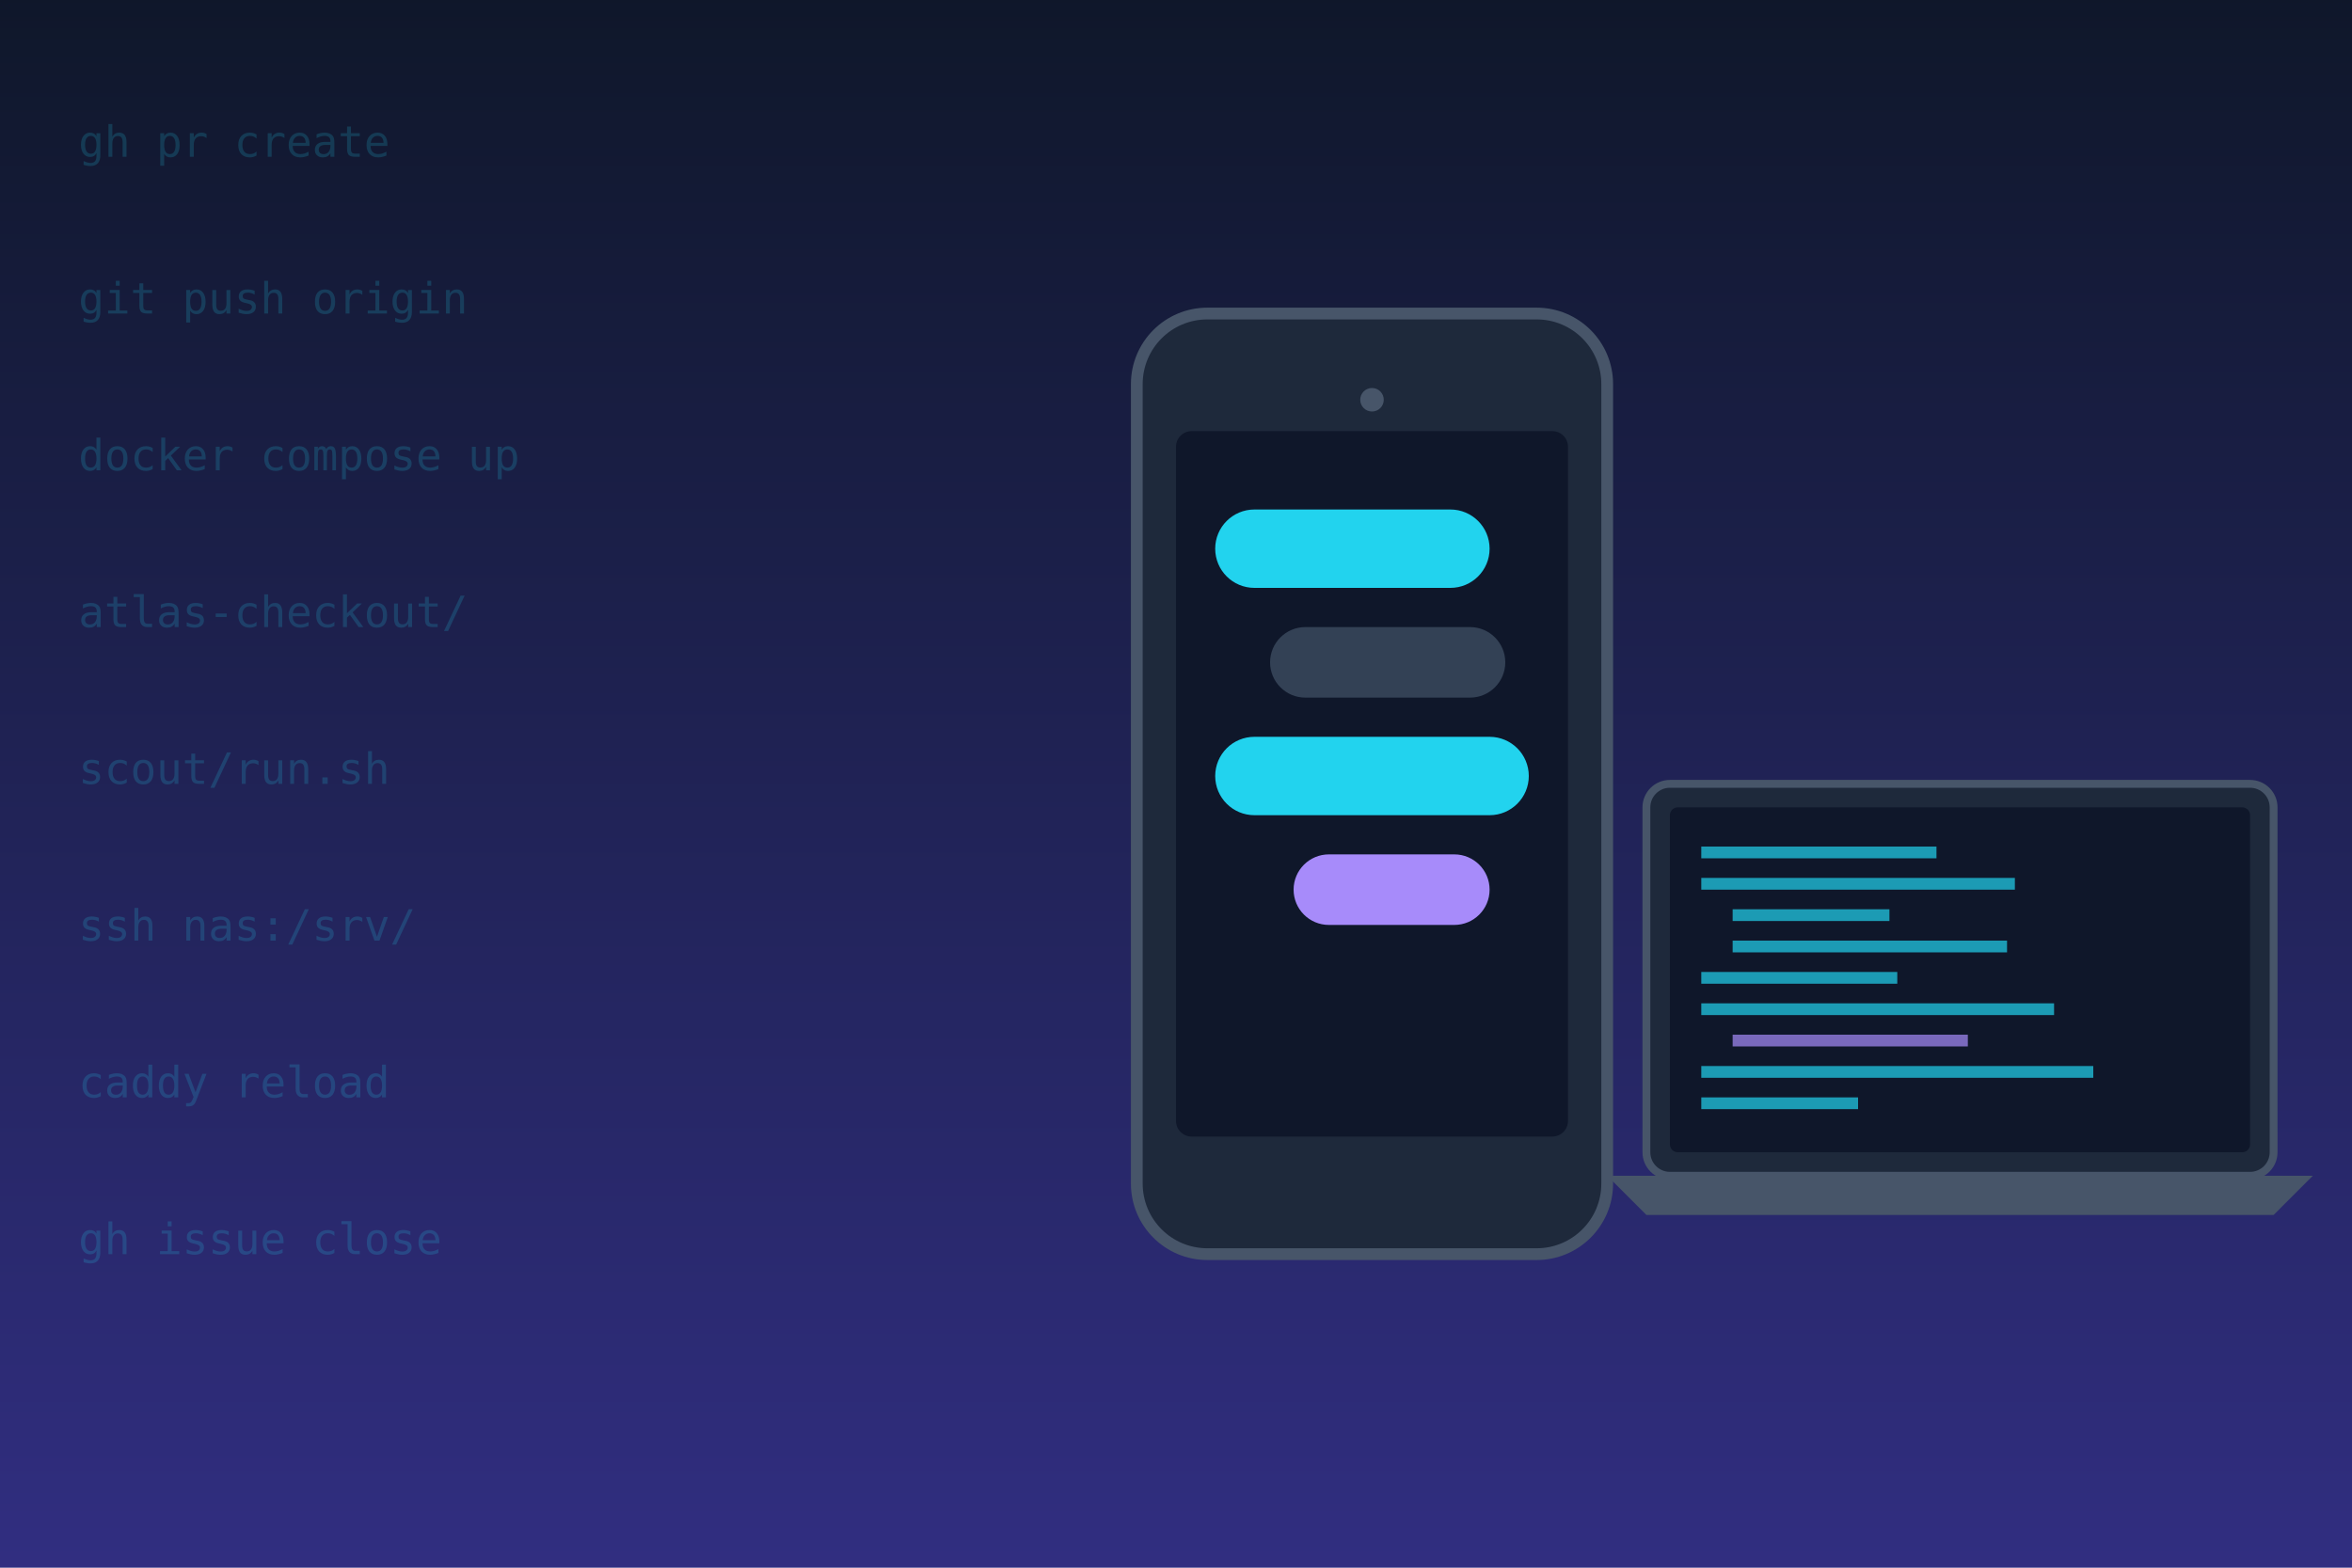
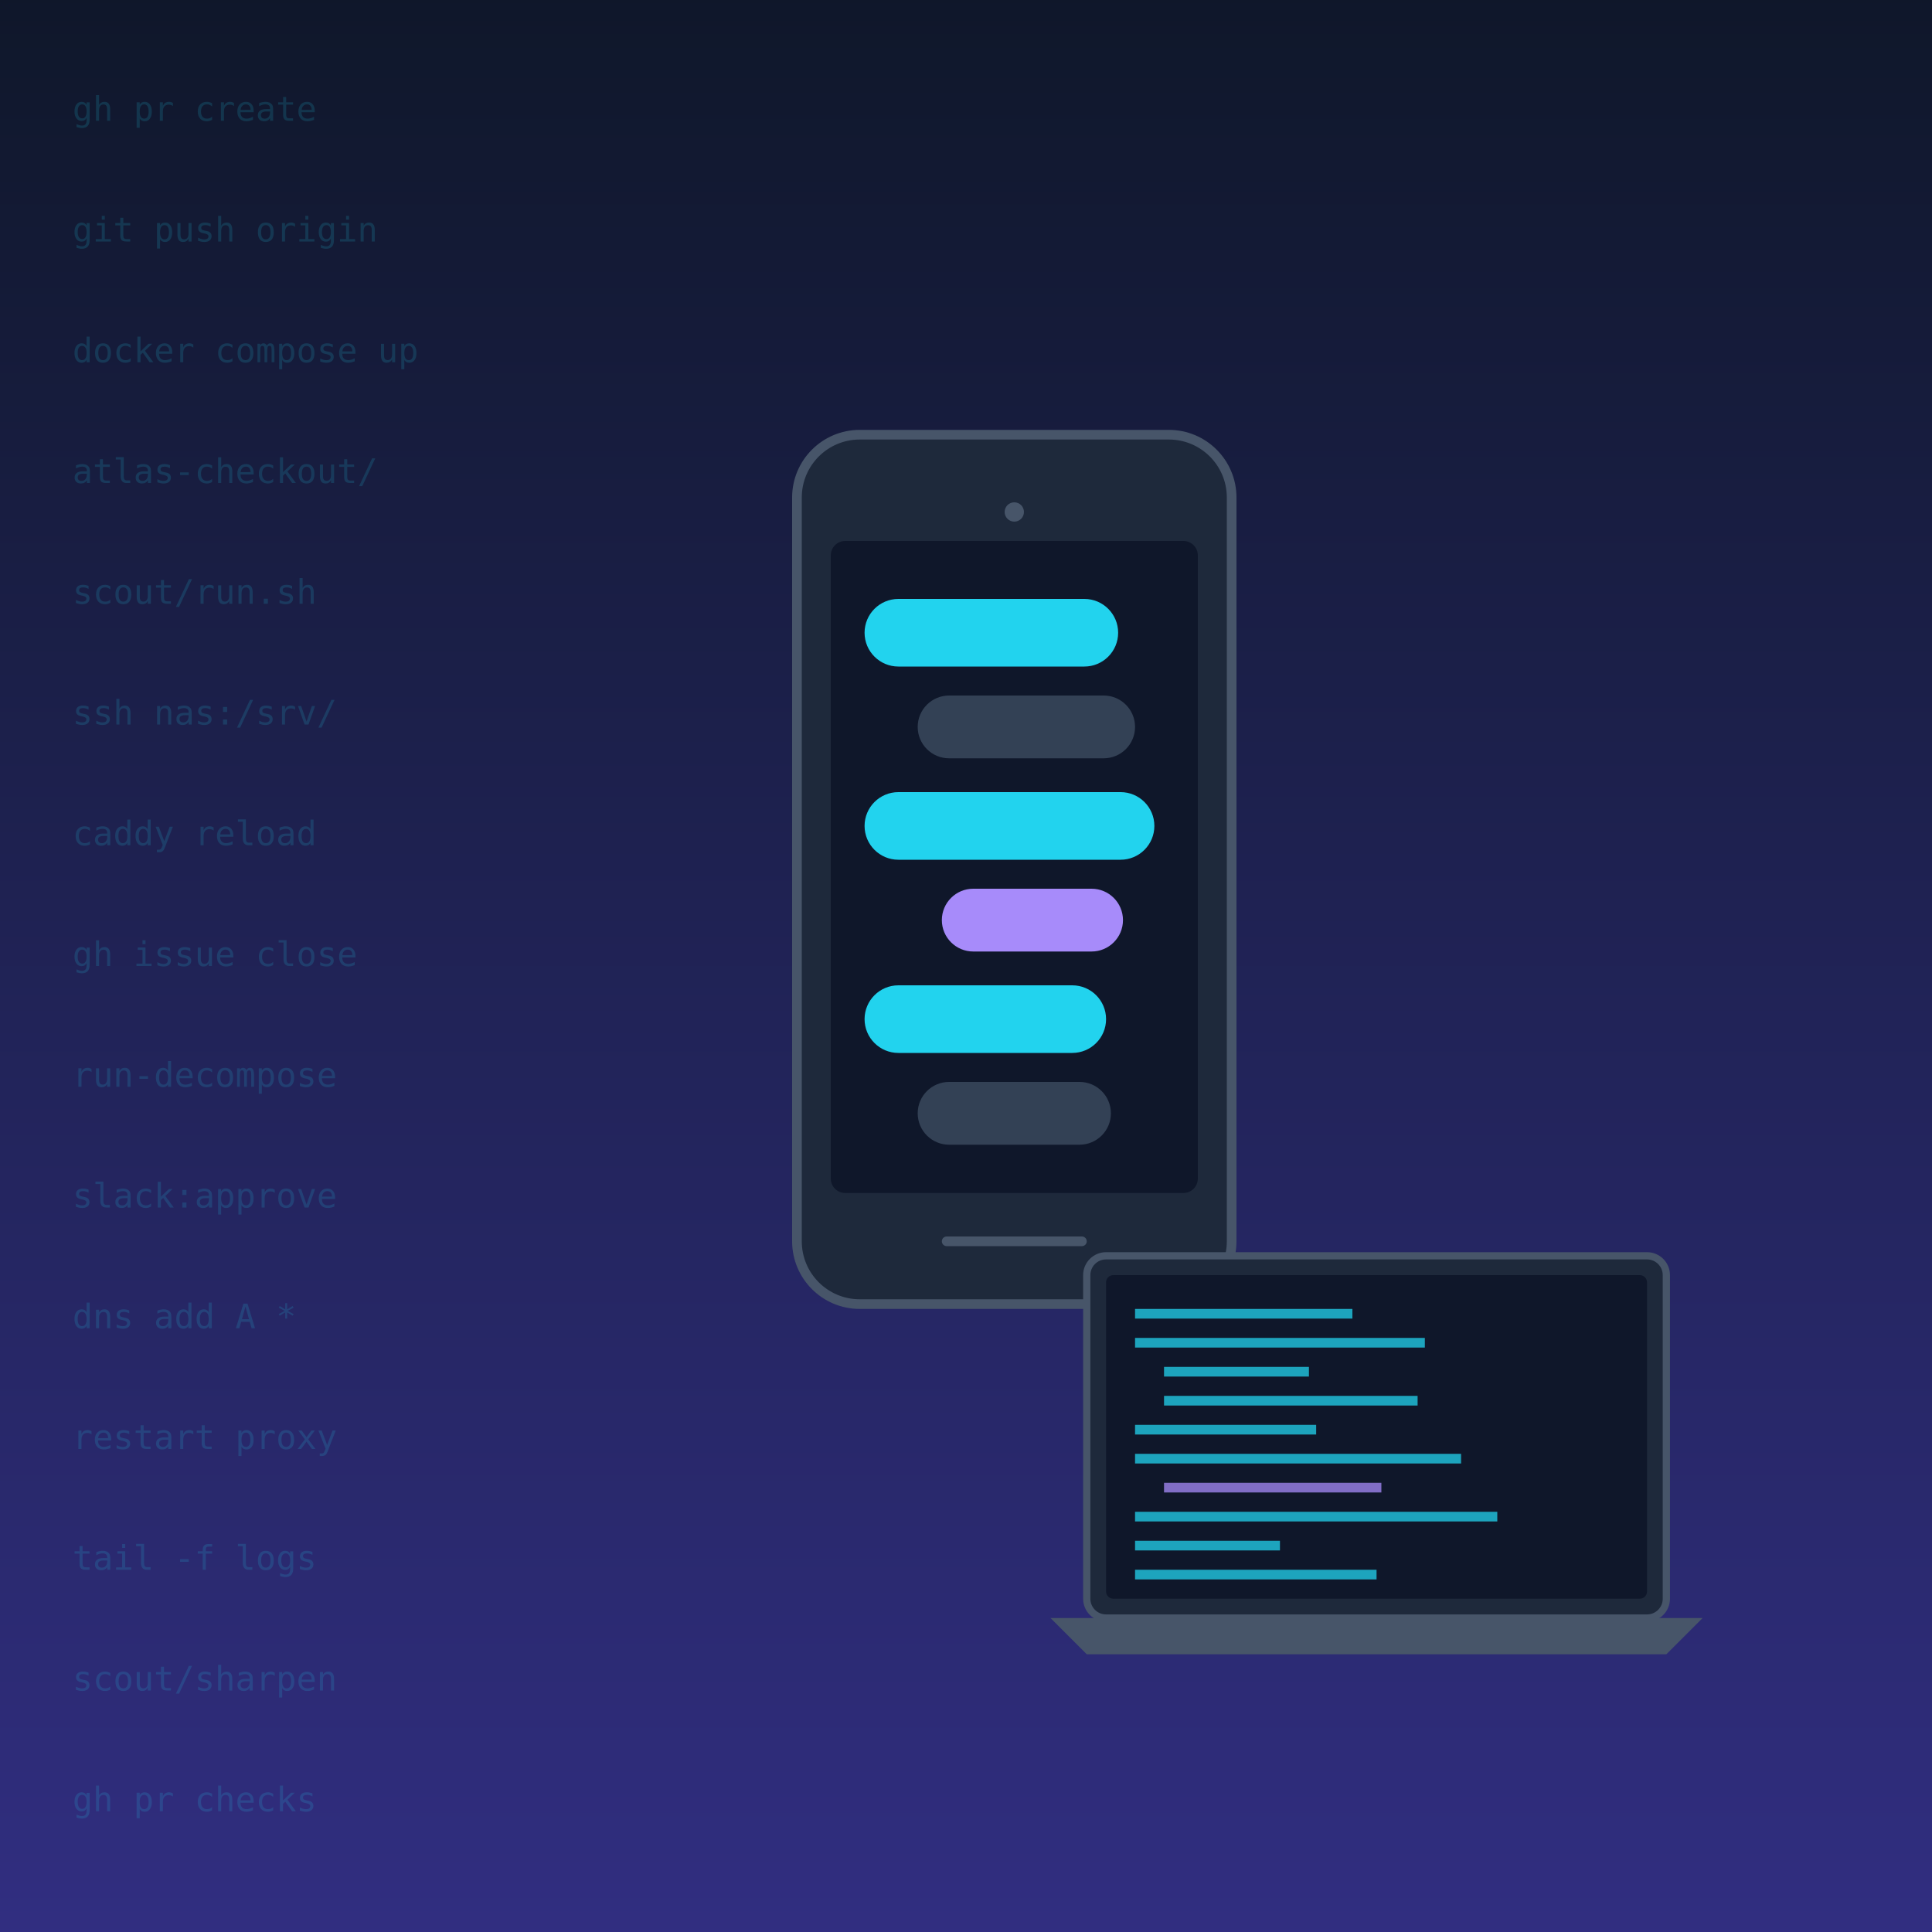
- <svg xmlns="http://www.w3.org/2000/svg" viewBox="0 0 600 400" preserveAspectRatio="xMidYMid slice">
+ <svg xmlns="http://www.w3.org/2000/svg" viewBox="0 0 800 800" preserveAspectRatio="xMidYMid slice">
  <defs>
    <linearGradient id="bg" x1="0" y1="0" x2="0" y2="1">
      <stop offset="0" stop-color="#0f172a" />
      <stop offset="1" stop-color="#312e81" />
    </linearGradient>
  </defs>
-   <rect width="600" height="400" fill="url(#bg)" />
-   <g fill="#22d3ee" opacity="0.18" font-family="ui-monospace, monospace" font-size="11">
-     <text x="20" y="40">gh pr create</text>
-     <text x="20" y="80">git push origin</text>
-     <text x="20" y="120">docker compose up</text>
-     <text x="20" y="160">atlas-checkout/</text>
-     <text x="20" y="200">scout/run.sh</text>
-     <text x="20" y="240">ssh nas:/srv/</text>
-     <text x="20" y="280">caddy reload</text>
-     <text x="20" y="320">gh issue close</text>
+   <rect width="800" height="800" fill="url(#bg)" />
+   <g fill="#22d3ee" opacity="0.16" font-family="ui-monospace, monospace" font-size="14">
+     <text x="30" y="50">gh pr create</text>
+     <text x="30" y="100">git push origin</text>
+     <text x="30" y="150">docker compose up</text>
+     <text x="30" y="200">atlas-checkout/</text>
+     <text x="30" y="250">scout/run.sh</text>
+     <text x="30" y="300">ssh nas:/srv/</text>
+     <text x="30" y="350">caddy reload</text>
+     <text x="30" y="400">gh issue close</text>
+     <text x="30" y="450">run-decompose</text>
+     <text x="30" y="500">slack:approve</text>
+     <text x="30" y="550">dns add A *</text>
+     <text x="30" y="600">restart proxy</text>
+     <text x="30" y="650">tail -f logs</text>
+     <text x="30" y="700">scout/sharpen</text>
+     <text x="30" y="750">gh pr checks</text>
  </g>
-   <g transform="translate(290,80)">
-     <rect width="120" height="240" rx="18" fill="#1e293b" stroke="#475569" stroke-width="3" />
-     <rect x="10" y="30" width="100" height="180" rx="4" fill="#0f172a" />
-     <rect x="20" y="50" width="70" height="20" rx="10" fill="#22d3ee" />
-     <rect x="34" y="80" width="60" height="18" rx="9" fill="#334155" />
-     <rect x="20" y="108" width="80" height="20" rx="10" fill="#22d3ee" />
-     <rect x="40" y="138" width="50" height="18" rx="9" fill="#a78bfa" />
-     <circle cx="60" cy="22" r="3" fill="#475569" />
+   <g transform="translate(330,180)">
+     <rect width="180" height="360" rx="26" fill="#1e293b" stroke="#475569" stroke-width="4" />
+     <rect x="14" y="44" width="152" height="270" rx="6" fill="#0f172a" />
+     <rect x="28" y="68" width="105" height="28" rx="14" fill="#22d3ee" />
+     <rect x="50" y="108" width="90" height="26" rx="13" fill="#334155" />
+     <rect x="28" y="148" width="120" height="28" rx="14" fill="#22d3ee" />
+     <rect x="60" y="188" width="75" height="26" rx="13" fill="#a78bfa" />
+     <rect x="28" y="228" width="100" height="28" rx="14" fill="#22d3ee" />
+     <rect x="50" y="268" width="80" height="26" rx="13" fill="#334155" />
+     <circle cx="90" cy="32" r="4" fill="#475569" />
+     <rect x="60" y="332" width="60" height="4" rx="2" fill="#475569" />
  </g>
-   <g transform="translate(420,200)">
-     <rect width="160" height="100" rx="6" fill="#1e293b" stroke="#475569" stroke-width="2" />
-     <rect x="6" y="6" width="148" height="88" rx="2" fill="#0f172a" />
-     <g fill="#22d3ee" opacity="0.7">
-       <rect x="14" y="16" width="60" height="3" />
-       <rect x="14" y="24" width="80" height="3" />
-       <rect x="22" y="32" width="40" height="3" />
-       <rect x="22" y="40" width="70" height="3" />
-       <rect x="14" y="48" width="50" height="3" />
-       <rect x="14" y="56" width="90" height="3" />
-       <rect x="22" y="64" width="60" height="3" fill="#a78bfa" />
-       <rect x="14" y="72" width="100" height="3" />
-       <rect x="14" y="80" width="40" height="3" />
+   <g transform="translate(450,520)">
+     <rect width="240" height="150" rx="8" fill="#1e293b" stroke="#475569" stroke-width="3" />
+     <rect x="8" y="8" width="224" height="134" rx="3" fill="#0f172a" />
+     <g fill="#22d3ee" opacity="0.75">
+       <rect x="20" y="22" width="90" height="4" />
+       <rect x="20" y="34" width="120" height="4" />
+       <rect x="32" y="46" width="60" height="4" />
+       <rect x="32" y="58" width="105" height="4" />
+       <rect x="20" y="70" width="75" height="4" />
+       <rect x="20" y="82" width="135" height="4" />
+       <rect x="32" y="94" width="90" height="4" fill="#a78bfa" />
+       <rect x="20" y="106" width="150" height="4" />
+       <rect x="20" y="118" width="60" height="4" />
+       <rect x="20" y="130" width="100" height="4" />
    </g>
-     <path d="M-10 100 L170 100 L160 110 L0 110 Z" fill="#475569" />
+     <path d="M-15 150 L255 150 L240 165 L0 165 Z" fill="#475569" />
  </g>
</svg>
